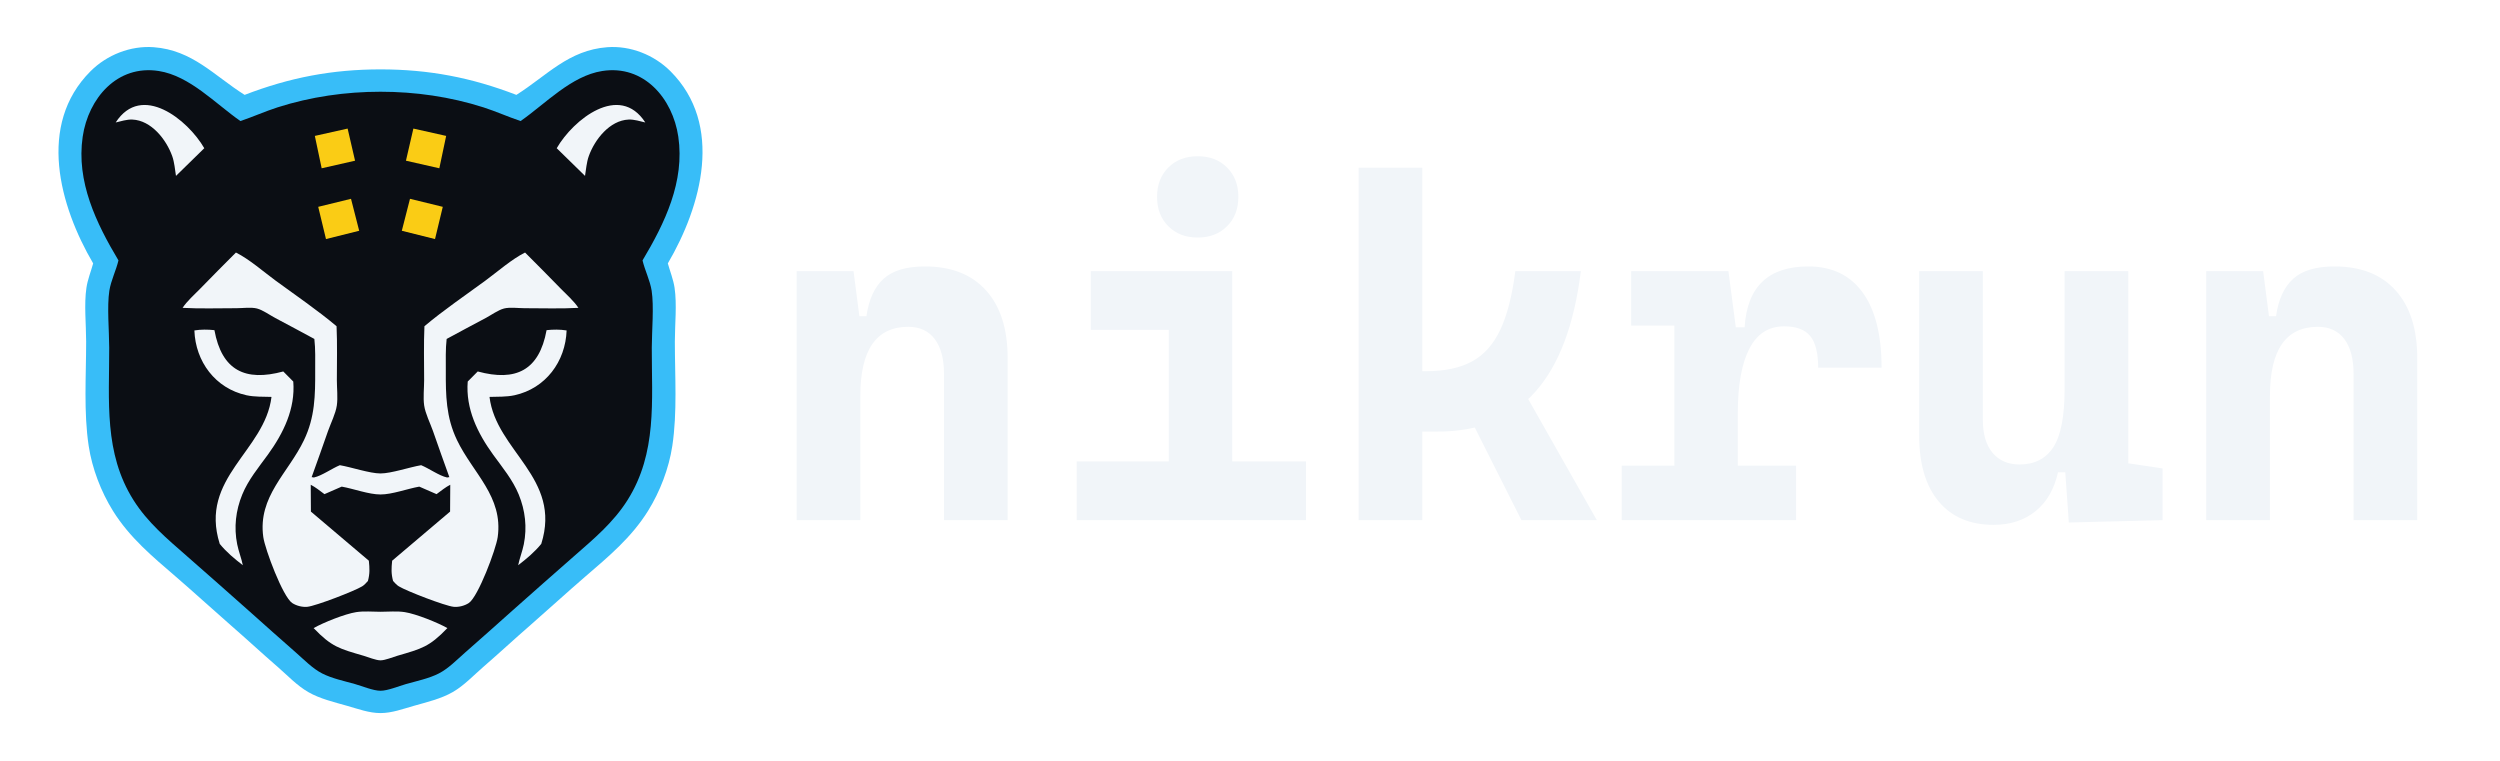
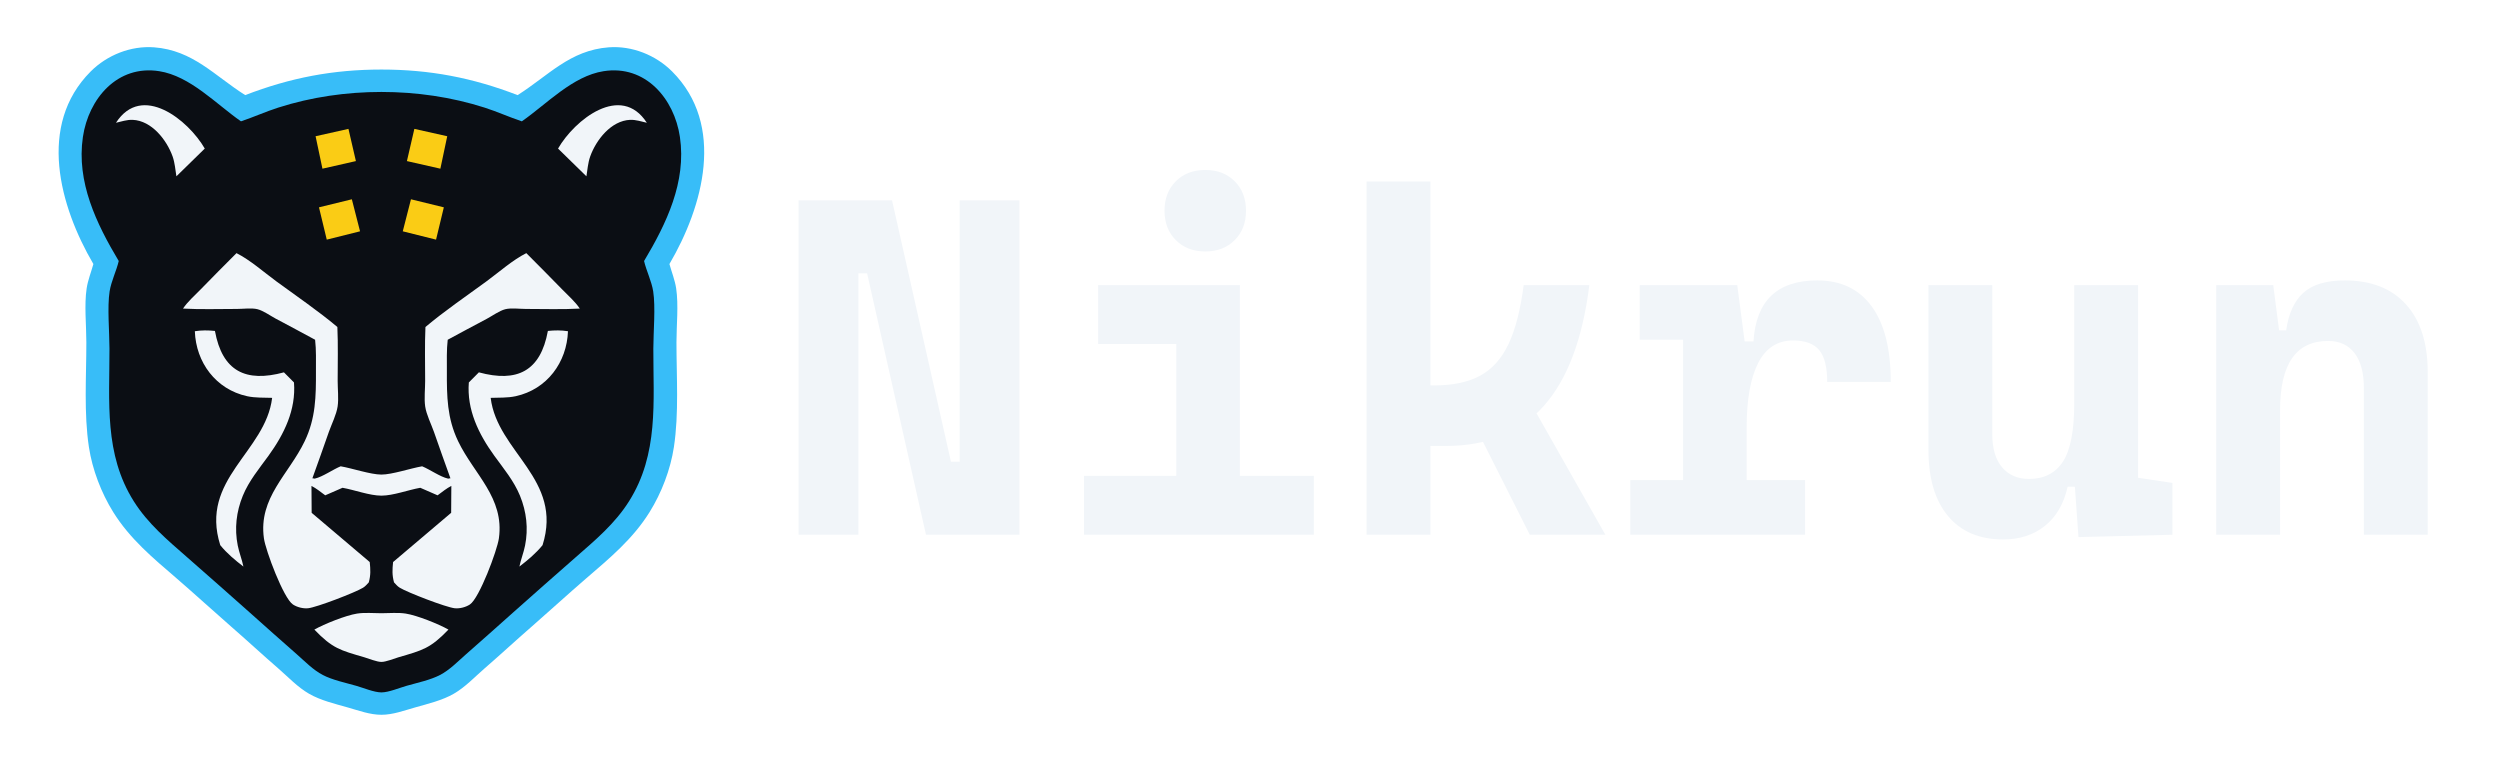
- <svg xmlns="http://www.w3.org/2000/svg" viewBox="0 0 841 256">
+ <svg xmlns="http://www.w3.org/2000/svg" viewBox="0 0 839 256">
  <path fill="#38bdf8" d="M128 23.34C111.76 23.34 97.45 26.08 82.29 31.92C72 25.42 64.76 16.86 51.7 15.88C43.89 15.3 35.94 18.48 30.45 23.97C12.45 41.97 20 69.26 31.34 88.61C30.61 91.24 29.48 94.07 29.08 96.78C28.24 102.37 28.98 109.19 28.98 114.91C28.98 126.44 28.12 138.68 29.84 150.04C30.99 157.6 33.97 165.38 38 171.86C43.61 180.87 51.3 187.24 59.22 194.06C65.39 199.38 71.4 204.9 77.54 210.26C82.89 214.91 88.09 219.74 93.45 224.38C96.74 227.24 99.89 230.62 103.71 232.82C107.61 235.07 112.42 236.2 116.74 237.43C120.42 238.47 124.15 239.88 128 239.88C131.85 239.88 135.58 238.47 139.26 237.43C143.58 236.2 148.39 235.07 152.29 232.82C156.11 230.62 159.26 227.24 162.55 224.38C167.91 219.74 173.11 214.91 178.46 210.26C184.6 204.9 190.61 199.38 196.78 194.06C204.7 187.24 212.39 180.87 218 171.86C222.03 165.38 225.01 157.6 226.16 150.04C227.88 138.68 227.02 126.44 227.02 114.91C227.02 109.19 227.76 102.37 226.92 96.78C226.52 94.07 225.39 91.24 224.66 88.61C236 69.26 243.55 41.97 225.55 23.97C220.06 18.48 212.11 15.3 204.3 15.88C191.24 16.86 184 25.42 173.71 31.92C158.55 26.08 144.24 23.34 128 23.34Z" />
  <path fill="#0b0e14" d="M128 30.86C116.3 30.86 104.5 32.55 93.35 36.12C89.12 37.48 85.04 39.33 80.87 40.72C72.5 34.89 63.83 25.52 53.43 23.89C39.4 21.68 29.72 33.1 27.82 45.97C25.6 61.09 32.35 75.04 39.85 87.6C39.07 90.93 37.32 94.38 36.79 97.77C35.96 103.04 36.73 111.37 36.74 116.96C36.77 134.83 34.9 152.36 44.9 168.23C49.65 175.77 56.22 181.25 62.85 187.06C69.8 193.16 76.74 199.26 83.64 205.41C88.94 210.15 94.25 214.88 99.6 219.57C102.3 221.94 105.13 224.88 108.34 226.53C111.62 228.23 115.92 229.12 119.49 230.14C121.9 230.82 125.56 232.37 128 232.37C130.44 232.37 134.1 230.82 136.51 230.14C140.08 229.12 144.38 228.23 147.66 226.53C150.87 224.88 153.7 221.94 156.4 219.57C161.75 214.88 167.06 210.15 172.36 205.41C179.26 199.26 186.2 193.16 193.15 187.06C199.78 181.25 206.35 175.77 211.1 168.23C221.1 152.36 219.23 134.83 219.26 116.96C219.27 111.37 220.04 103.04 219.21 97.77C218.68 94.38 216.93 90.93 216.15 87.6C223.65 75.04 230.4 61.09 228.18 45.97C226.28 33.1 216.6 21.68 202.57 23.89C192.17 25.52 183.5 34.89 175.13 40.72C170.96 39.33 166.88 37.48 162.65 36.12C151.5 32.55 139.7 30.86 128 30.86Z" />
  <path fill="#f1f5f9" d="M128 166.34C124.06 166.34 118.94 164.4 114.95 163.7L109.15 166.23C107.57 165.06 106.1 163.87 104.53 163.07L104.59 172.1L124.08 188.62C124.34 191.17 124.44 192.96 123.77 195.44C123.08 196.14 122.72 196.69 121.84 197.24C119.26 198.83 106.25 203.84 103.39 204.13C101.72 204.3 99.7 203.78 98.3 202.86C95.15 200.78 89.14 184.75 88.57 180.66C86.67 167.01 96.93 159.19 102.26 148.06C105.97 140.33 106.06 133.01 106.03 124.64C106.02 121.1 106.15 117.49 105.75 114.02C101.39 111.63 96.98 109.32 92.59 106.97C90.78 106 88.39 104.28 86.45 103.78C84.51 103.28 81.58 103.68 79.53 103.68C73.53 103.67 67.38 103.9 61.42 103.56C62.95 101.25 65.32 99.2 67.38 97.08C71.34 93 75.36 88.97 79.37 84.95C83.92 87.24 88.49 91.29 92.74 94.42C99.56 99.43 106.77 104.31 113.22 109.74C113.49 115.75 113.32 121.84 113.32 127.87C113.32 130.54 113.69 133.79 113.31 136.4C112.91 139.13 111.29 142.33 110.36 144.96C108.53 150.15 106.72 155.36 104.83 160.53C105.11 160.47 105.4 160.67 105.67 160.61C108.25 160.05 111.73 157.55 114.33 156.49C118.19 157.15 124.41 159.27 128 159.27C131.59 159.27 137.81 157.15 141.67 156.49C144.27 157.55 147.75 160.05 150.33 160.61C150.6 160.67 150.89 160.47 151.17 160.53C149.28 155.36 147.47 150.15 145.64 144.96C144.71 142.33 143.09 139.13 142.69 136.4C142.31 133.79 142.68 130.54 142.68 127.87C142.68 121.84 142.51 115.75 142.78 109.74C149.23 104.31 156.44 99.43 163.26 94.42C167.51 91.29 172.08 87.24 176.63 84.95C180.64 88.97 184.66 93 188.62 97.08C190.68 99.2 193.05 101.25 194.58 103.56C188.62 103.9 182.47 103.67 176.47 103.68C174.42 103.68 171.49 103.28 169.55 103.78C167.61 104.28 165.22 106 163.41 106.97C159.02 109.32 154.61 111.63 150.25 114.02C149.85 117.49 149.98 121.1 149.97 124.64C149.94 133.01 150.03 140.33 153.74 148.06C159.07 159.19 169.33 167.01 167.43 180.66C166.86 184.75 160.85 200.78 157.7 202.86C156.3 203.78 154.28 204.3 152.61 204.13C149.75 203.84 136.74 198.83 134.16 197.24C133.28 196.69 132.92 196.14 132.23 195.44C131.56 192.96 131.66 191.17 131.92 188.62L151.41 172.1L151.47 163.07C149.9 163.87 148.43 165.06 146.85 166.23L141.05 163.7C137.06 164.4 131.94 166.34 128 166.34Z M65.39 111.16C67.67 110.8 69.79 110.82 72.13 111.06C74.61 124.63 82.5 128.44 95.29 124.96L98.66 128.35C99.38 137.51 95.37 145.68 90.11 152.95C86.97 157.28 83.55 161.36 81.49 166.37C79.3 171.73 78.65 177.4 79.79 183.09C80.27 185.48 81.22 187.84 81.69 190.14C78.89 187.99 76.15 185.71 73.92 182.96C66.91 160.77 89.12 151.76 91.33 133.52C88.58 133.41 85.7 133.57 82.91 132.96C72.43 130.66 65.76 121.62 65.39 111.16Z M190.61 111.16C190.24 121.62 183.57 130.66 173.09 132.96C170.3 133.57 167.42 133.41 164.67 133.52C166.88 151.76 189.09 160.77 182.08 182.96C179.85 185.71 177.11 187.99 174.31 190.14C174.78 187.84 175.73 185.48 176.21 183.09C177.35 177.4 176.7 171.73 174.51 166.37C172.45 161.36 169.03 157.28 165.89 152.95C160.63 145.68 156.62 137.51 157.34 128.35L160.71 124.96C173.5 128.44 181.39 124.63 183.87 111.06C186.21 110.82 188.33 110.8 190.61 111.16Z M128 222.14C126.47 222.14 123.88 221.06 122.35 220.61C114.16 218.22 111.58 217.63 105.5 211.29C108.75 209.44 116.05 206.51 119.83 205.92C122.43 205.51 125.36 205.8 128 205.8C130.64 205.8 133.57 205.51 136.17 205.92C139.95 206.51 147.25 209.44 150.5 211.29C144.42 217.63 141.84 218.22 133.65 220.61C132.12 221.06 129.53 222.14 128 222.14Z M68.72 49.86L59.2 59.17C58.86 57.12 58.69 54.64 57.93 52.51C55.94 46.94 50.9 40.49 44.52 40.22C42.63 40.14 40.62 40.81 38.92 41.2C47.61 27.76 63.17 40.23 68.72 49.86Z M187.28 49.86C192.83 40.23 208.39 27.76 217.08 41.2C215.38 40.81 213.37 40.14 211.48 40.22C205.1 40.49 200.06 46.94 198.07 52.51C197.31 54.64 197.14 57.12 196.8 59.17L187.28 49.86Z" />
  <path fill="#facc15" d="M116.94 43.25L119.44 54.06L108.21 56.61L105.91 45.72Z M150.09 45.72L147.79 56.61L136.56 54.06L139.06 43.25Z M118.08 66.88L120.83 77.63L109.66 80.42L107.05 69.58Z M148.95 69.58L146.34 80.42L135.17 77.63L137.92 66.88Z" />
-   <path fill="#f1f5f9" fill-rule="nonzero" d="M317.56 174.98L317.56 125.75C317.56 120.69 316.51 116.79 314.43 114.04C312.35 111.31 309.39 109.94 305.54 109.94C294.79 109.94 289.42 117.68 289.42 133.17L284.52 106.38L291.47 106.38C292.27 100.75 294.18 96.54 297.24 93.78C300.29 91.01 304.93 89.63 311.15 89.63C320 89.63 326.85 92.31 331.7 97.69C336.55 103.06 338.97 110.64 338.97 120.44L338.97 174.98ZM268 174.98L268 91.21L287.13 91.21L289.42 108.91L289.42 174.98ZM393.18 174.98L393.18 95.95L414.52 95.95L414.52 174.98ZM362.2 174.98L362.2 155.22L394.77 155.22L394.77 174.98ZM412.95 174.98L412.95 155.22L439.34 155.22L439.34 174.98ZM366.95 110.97L366.95 91.21L414.52 91.21L414.52 110.97ZM402.91 79.91C398.85 79.91 395.55 78.64 393.03 76.11C390.5 73.58 389.23 70.29 389.23 66.23C389.23 62.18 390.5 58.88 393.03 56.35C395.55 53.82 398.85 52.56 402.91 52.56C406.96 52.56 410.26 53.82 412.78 56.35C415.32 58.88 416.58 62.18 416.58 66.23C416.58 70.29 415.32 73.58 412.78 76.11C410.26 78.64 406.96 79.91 402.91 79.91ZM470.24 145.18L470.24 124.87L479.73 124.87C485.99 124.87 491.15 123.78 495.18 121.59C499.21 119.41 502.38 115.85 504.7 110.93C507.02 106 508.7 99.43 509.76 91.21L531.8 91.21C529.54 109.33 524.43 122.86 516.48 131.79C508.52 140.72 497.59 145.18 483.68 145.18ZM457.04 174.98L457.04 56.43L478.46 56.43L478.46 174.98ZM511.81 174.98L491.27 134.2L510.39 127.72L537.18 174.98ZM584.6 138.94L579.7 110.09L586.89 110.09C587.73 96.45 594.87 89.63 608.31 89.63C616.26 89.63 622.36 92.55 626.6 98.4C630.84 104.24 632.96 112.68 632.96 123.69L611.63 123.69C611.63 118.74 610.73 115.18 608.94 113.02C607.15 110.86 604.23 109.78 600.17 109.78C594.95 109.78 591.05 112.3 588.47 117.33C585.89 122.35 584.6 129.57 584.6 138.94ZM545.55 174.98L545.55 156.64L604.2 156.64L604.2 174.98ZM563.26 174.98L563.26 91.21L581.44 91.21L584.6 115.23L584.6 174.98ZM548.72 109.54L548.72 91.21L580.33 91.21L581.91 109.54ZM670.66 176.56C662.71 176.56 656.55 173.94 652.17 168.69C647.8 163.46 645.61 156.06 645.61 146.53L645.61 91.21L667.03 91.21L667.03 141.23C667.03 146.03 668.12 149.73 670.31 152.34C672.5 154.94 675.51 156.25 679.36 156.25C684.42 156.25 688.21 154.31 690.74 150.44C693.26 146.57 694.53 140.08 694.53 130.96L698.8 158.86L692.32 158.86C691.05 164.55 688.53 168.92 684.73 171.98C680.94 175.03 676.25 176.56 670.66 176.56ZM695.95 175.77L694.53 155.7L694.53 140.99L715.95 140.99L715.95 155.85L727.49 157.59L727.49 174.98ZM694.53 151.27L694.53 91.21L715.95 91.21L715.95 146.53ZM791.74 174.98L791.74 125.75C791.74 120.69 790.7 116.79 788.62 114.04C786.54 111.31 783.57 109.94 779.73 109.94C768.98 109.94 763.61 117.68 763.61 133.17L758.7 106.38L765.66 106.38C766.45 100.75 768.37 96.54 771.43 93.78C774.48 91.01 779.12 89.63 785.34 89.63C794.19 89.63 801.04 92.31 805.88 97.69C810.73 103.06 813.16 110.64 813.16 120.44L813.16 174.98ZM742.18 174.98L742.18 91.21L761.32 91.21L763.61 108.91L763.61 174.98Z" />
+   <path fill="#f1f5f9" fill-rule="nonzero" d="M310.76 179.46L291 91.74L282.39 91.74L282.39 67.24L299.37 67.24L319.14 154.96L324.43 154.96L324.43 179.46ZM268 179.46L268 67.24L288.08 67.24L288.08 179.46ZM322.06 179.46L322.06 67.24L342.13 67.24L342.13 179.46ZM394.76 179.46L394.76 100.43L416.1 100.43L416.1 179.46ZM363.78 179.46L363.78 159.7L396.35 159.7L396.35 179.46ZM414.53 179.46L414.53 159.7L440.92 159.7L440.92 179.46ZM368.53 115.45L368.53 95.69L416.1 95.69L416.1 115.45ZM404.49 84.39C400.43 84.39 397.13 83.12 394.61 80.59C392.08 78.06 390.81 74.77 390.81 70.71C390.81 66.66 392.08 63.36 394.61 60.83C397.13 58.3 400.43 57.04 404.49 57.04C408.55 57.04 411.84 58.3 414.36 60.83C416.9 63.36 418.16 66.66 418.16 70.71C418.16 74.77 416.9 78.06 414.36 80.59C411.84 83.12 408.55 84.39 404.49 84.39ZM471.82 149.66L471.82 129.35L481.31 129.35C487.57 129.35 492.73 128.26 496.76 126.07C500.79 123.89 503.96 120.33 506.28 115.41C508.6 110.48 510.28 103.91 511.34 95.69L533.38 95.69C531.12 113.81 526.01 127.34 518.06 136.27C510.1 145.2 499.17 149.66 485.26 149.66ZM458.62 179.46L458.62 60.91L480.04 60.91L480.04 179.46ZM513.4 179.46L492.85 138.68L511.97 132.2L538.76 179.46ZM586.18 143.42L581.28 114.57L588.47 114.57C589.31 100.93 596.45 94.11 609.89 94.11C617.84 94.11 623.94 97.03 628.18 102.88C632.42 108.72 634.54 117.16 634.54 128.17L613.21 128.17C613.21 123.22 612.31 119.66 610.53 117.5C608.73 115.34 605.81 114.26 601.75 114.26C596.53 114.26 592.63 116.78 590.05 121.81C587.47 126.83 586.18 134.05 586.18 143.42ZM547.13 179.46L547.13 161.12L605.78 161.12L605.78 179.46ZM564.84 179.46L564.84 95.69L583.02 95.69L586.18 119.71L586.18 179.46ZM550.3 114.02L550.3 95.69L581.91 95.69L583.5 114.02ZM672.24 181.04C664.29 181.04 658.13 178.42 653.75 173.17C649.38 167.94 647.19 160.54 647.19 151.01L647.19 95.69L668.61 95.69L668.61 145.71C668.61 150.51 669.7 154.21 671.89 156.82C674.08 159.42 677.09 160.73 680.94 160.73C686 160.73 689.79 158.79 692.32 154.92C694.84 151.05 696.11 144.56 696.11 135.44L700.38 163.34L693.9 163.34C692.63 169.03 690.11 173.4 686.31 176.46C682.52 179.51 677.83 181.04 672.24 181.04ZM697.53 180.25L696.11 160.18L696.11 145.47L717.53 145.47L717.53 160.33L729.07 162.07L729.07 179.46ZM696.11 155.75L696.11 95.69L717.53 95.69L717.53 151.01ZM793.32 179.46L793.32 130.23C793.32 125.17 792.28 121.27 790.2 118.52C788.12 115.79 785.15 114.42 781.31 114.42C770.56 114.42 765.19 122.16 765.19 137.65L760.28 110.86L767.24 110.86C768.03 105.23 769.95 101.02 773.01 98.26C776.06 95.49 780.7 94.11 786.92 94.11C795.77 94.11 802.62 96.79 807.46 102.17C812.31 107.54 814.74 115.12 814.74 124.92L814.74 179.46ZM743.77 179.46L743.77 95.69L762.9 95.69L765.19 113.39L765.19 179.46Z" />
</svg>
